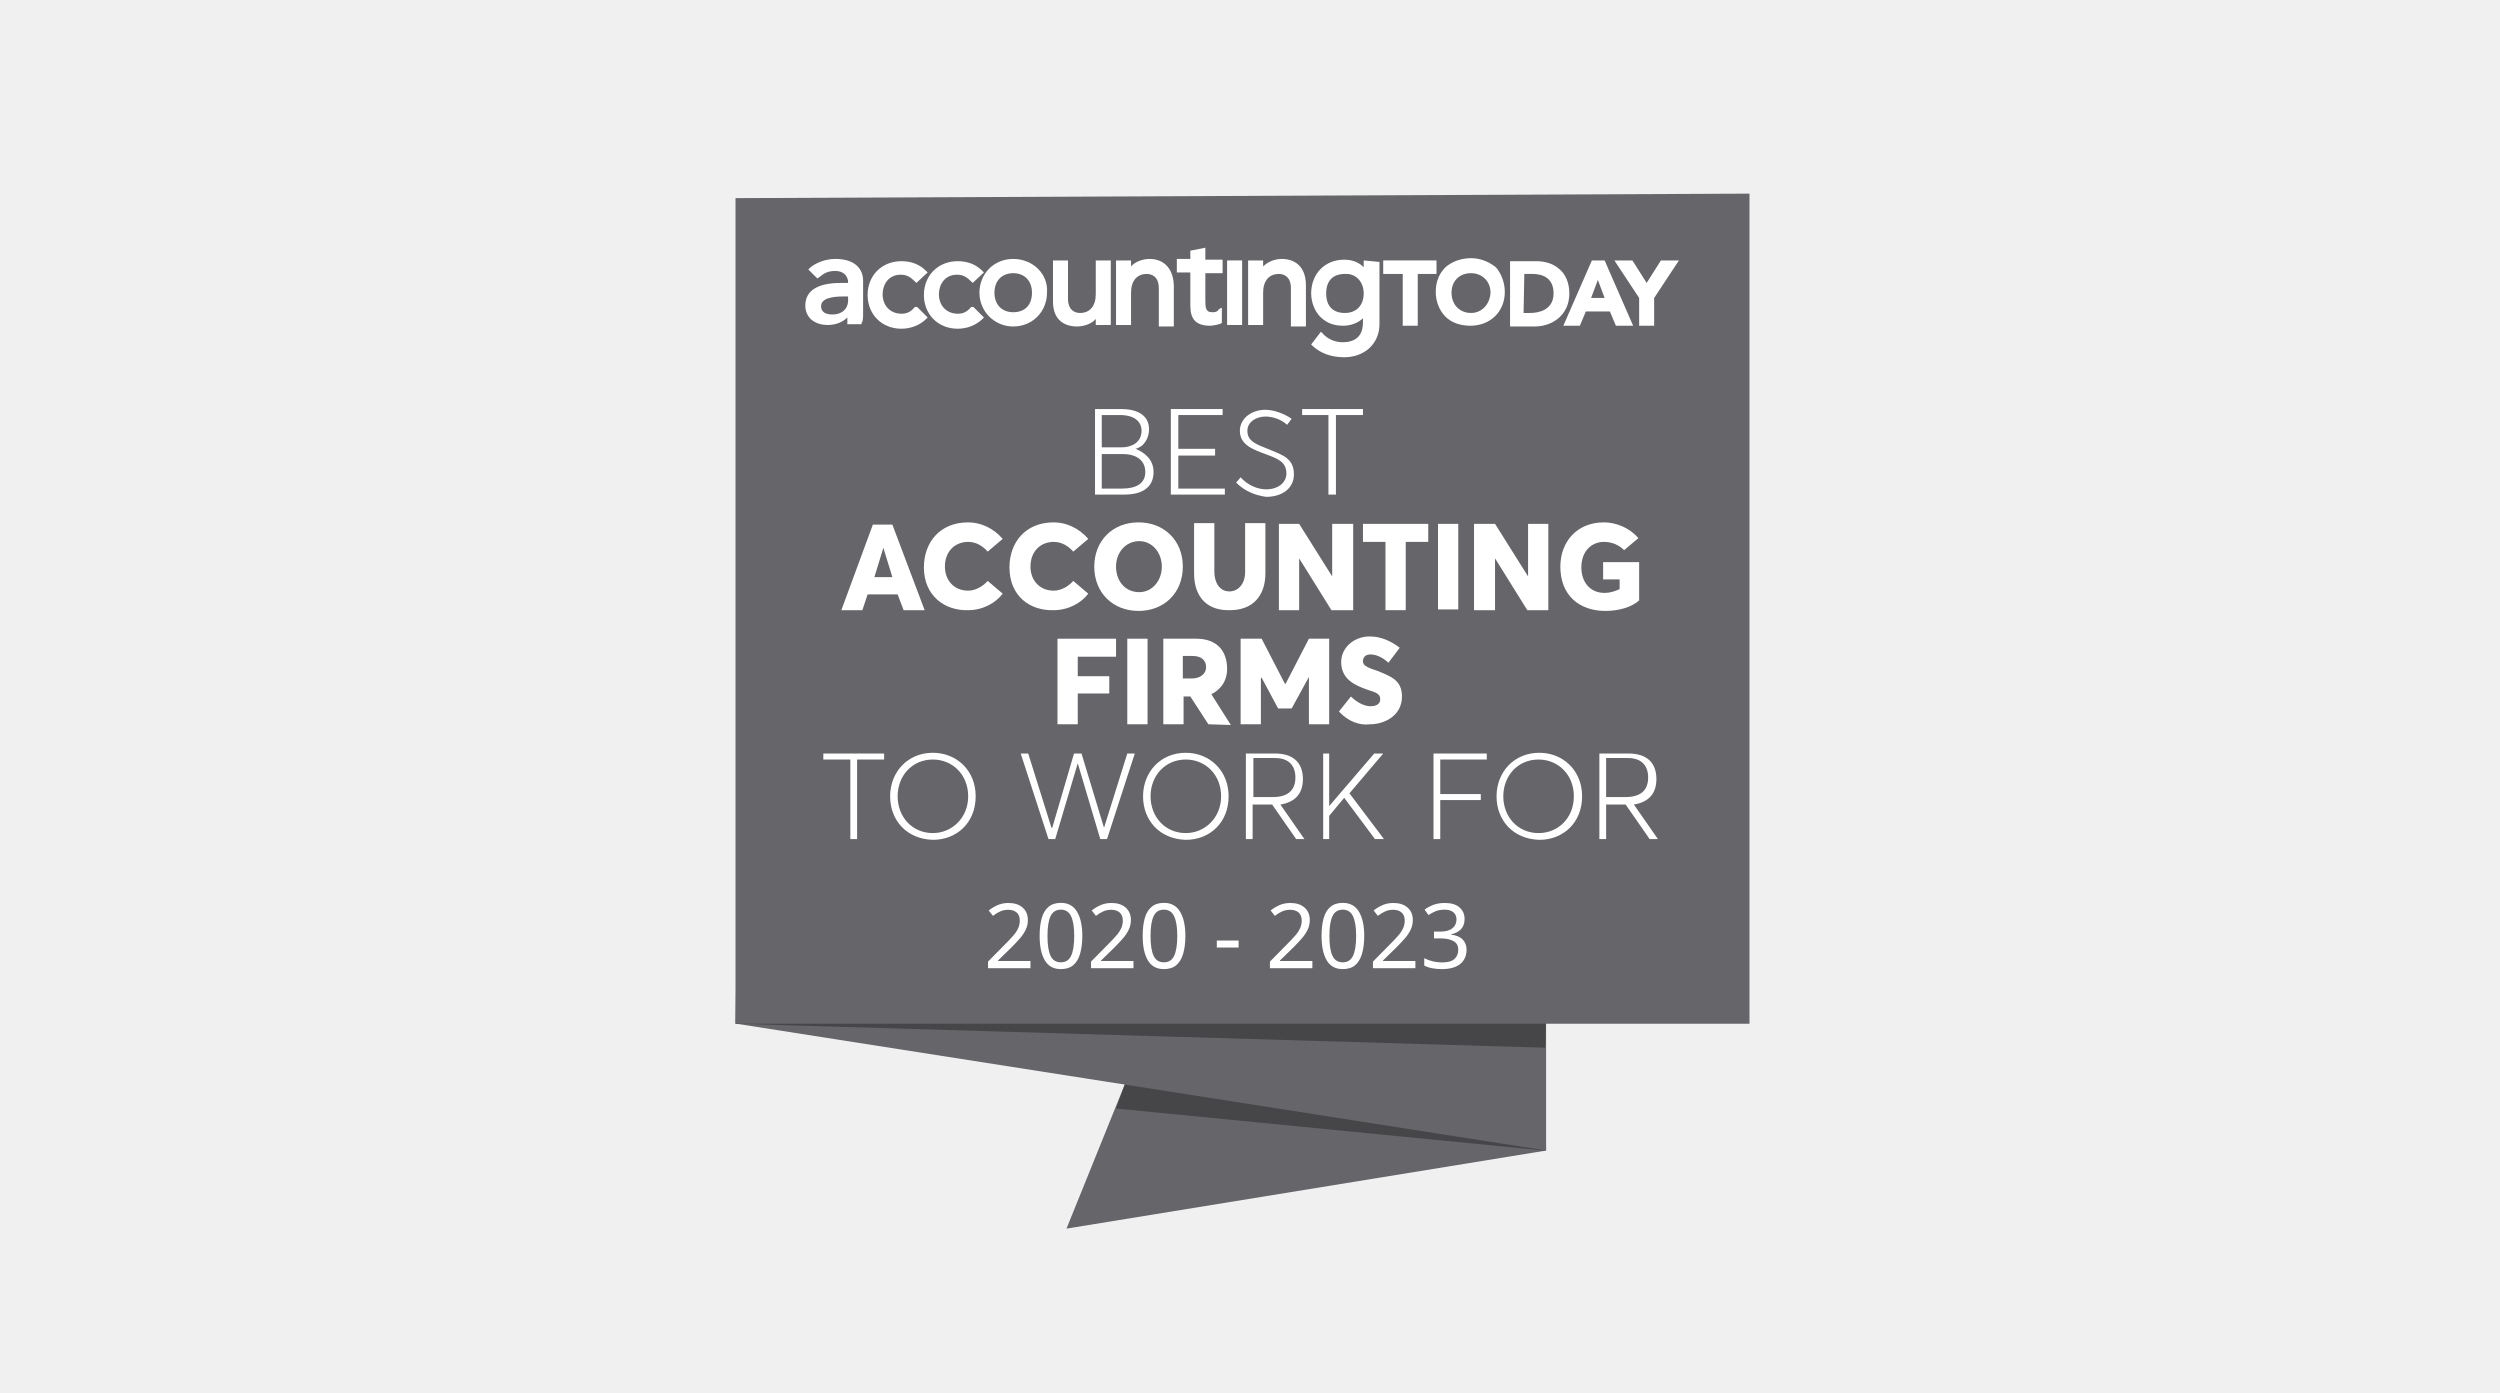
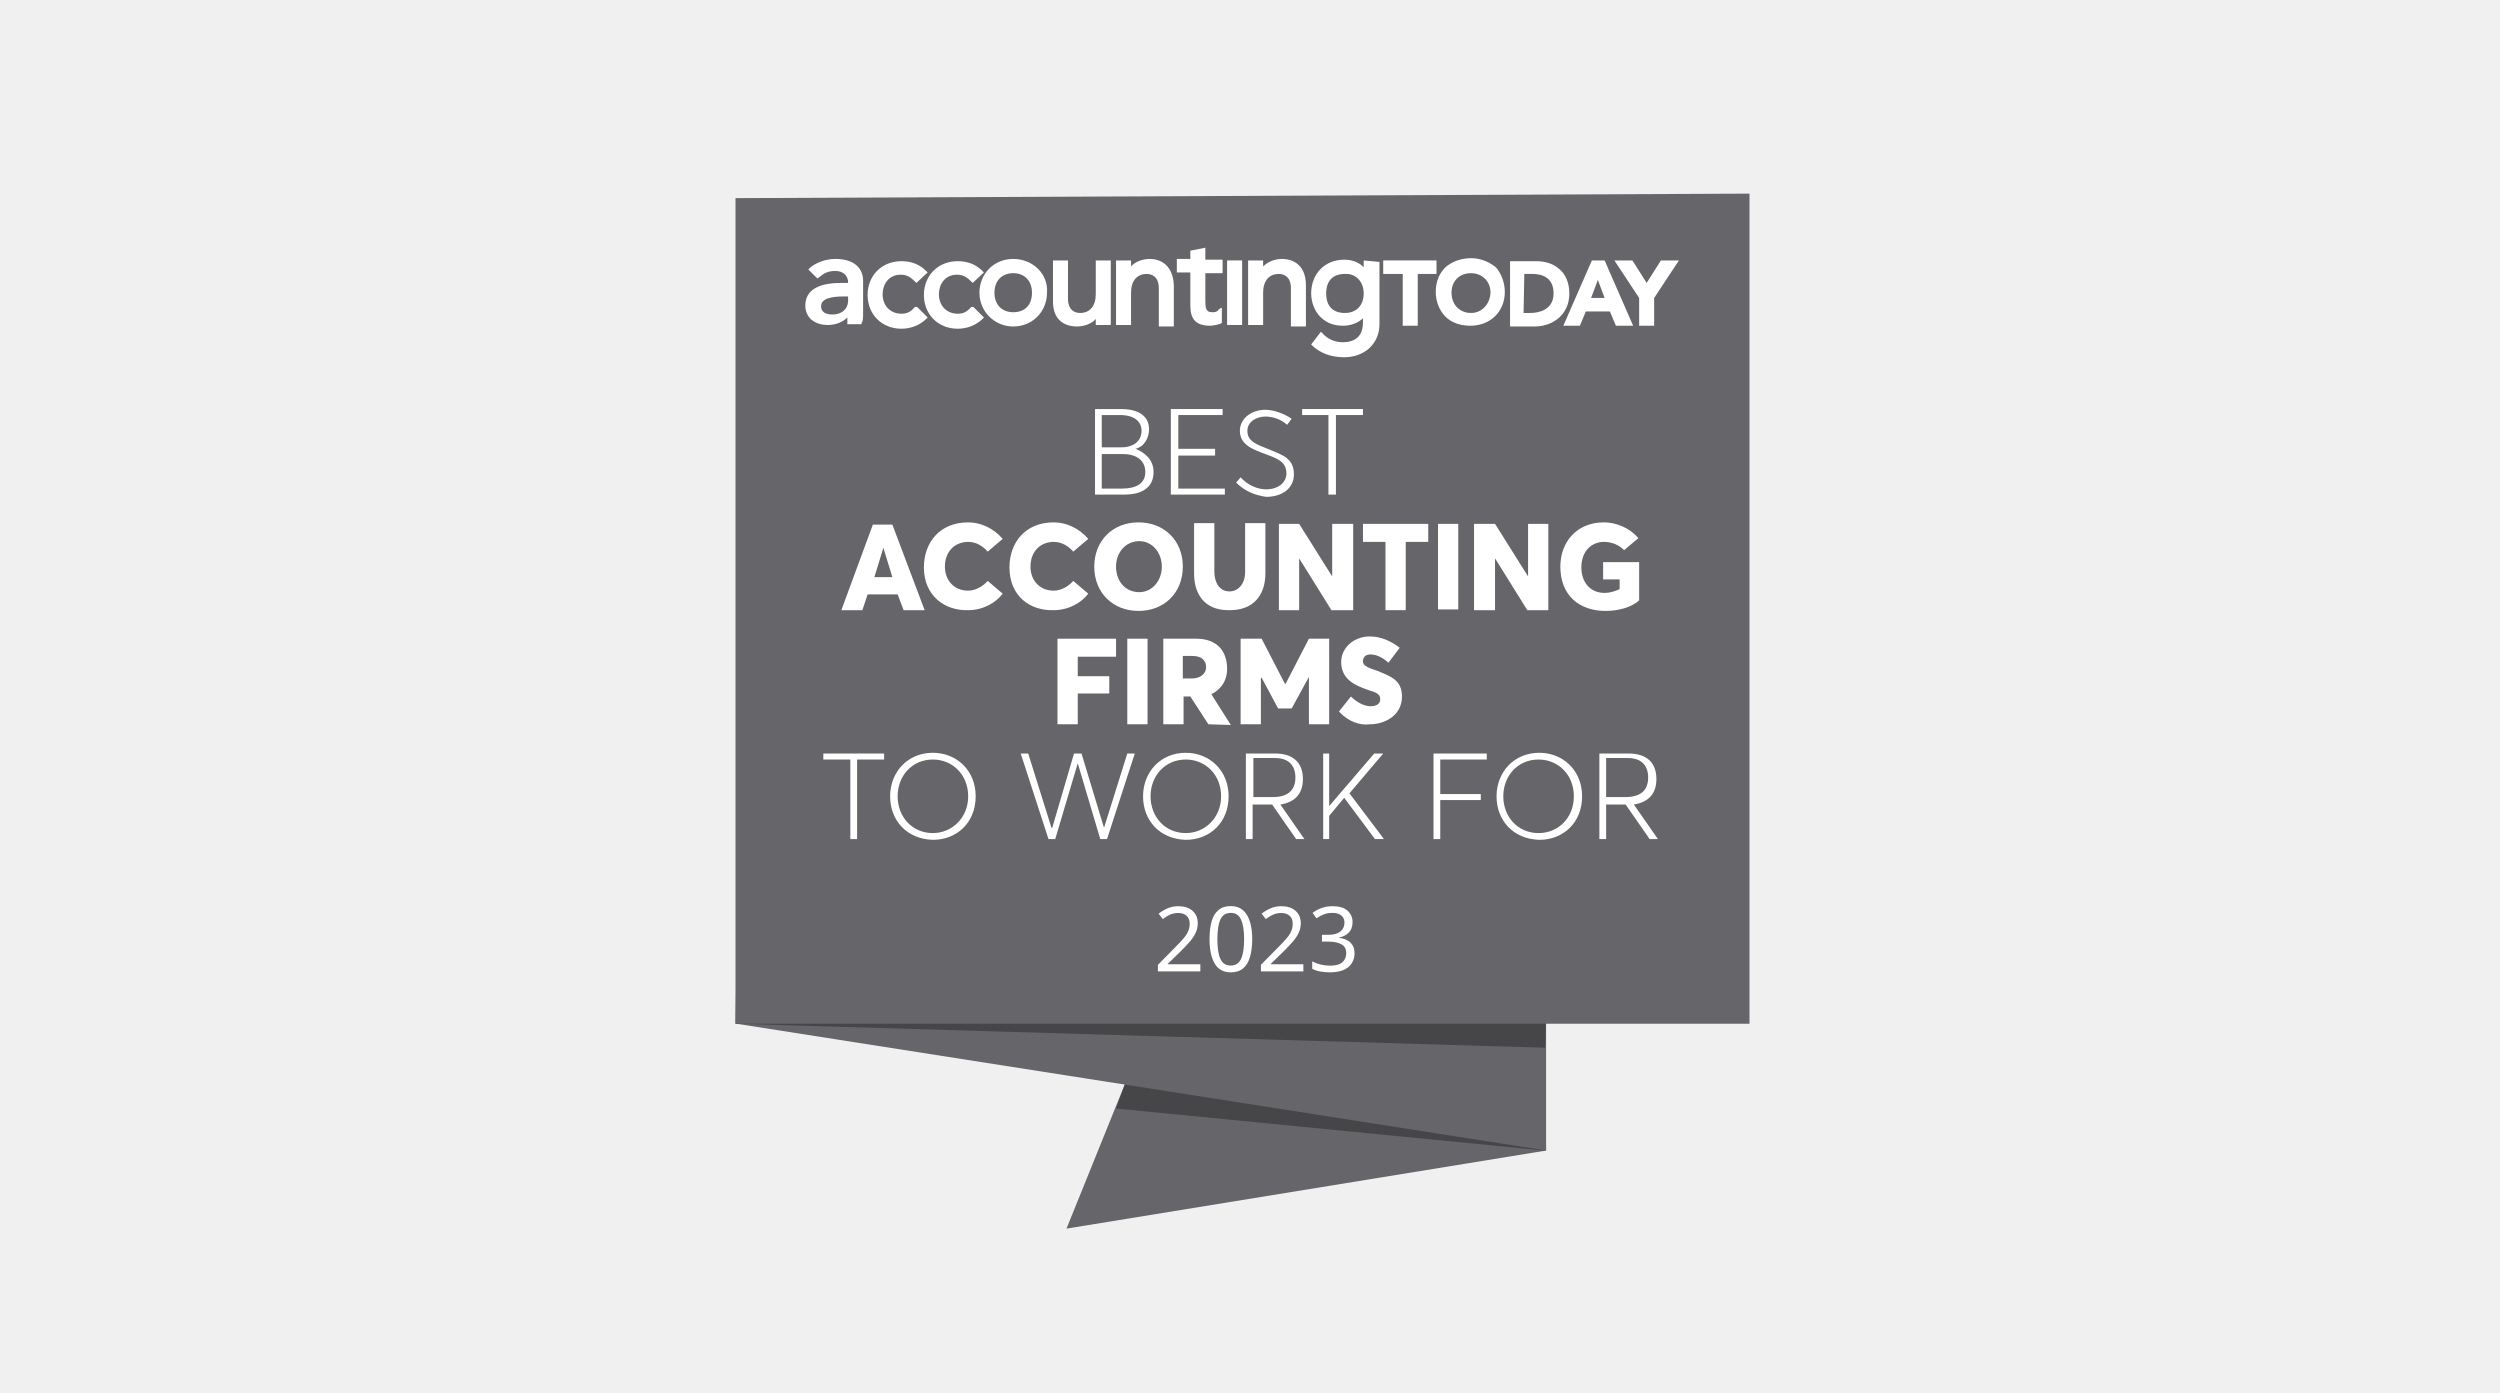
<svg xmlns="http://www.w3.org/2000/svg" version="1.1" id="Layer_1" x="0px" y="0px" viewBox="0 0 333.1 185.5" style="enable-background:new 0 0 333.1 185.5;" xml:space="preserve">
  <style type="text/css">
	.st0{fill:#65656A;}
	.st1{fill:#464649;}
	.st2{fill:#FFFFFF;}
	.st3{fill:none;}
	.st4{font-family:'Avenir-Heavy';}
	.st5{font-size:12px;}
</style>
  <g id="Layer_2_1_">
    <g>
      <polygon class="st0" points="142.1,163.7 206,153.3 205.8,119.7 159.4,120.9   " />
      <polygon class="st1" points="205.8,153.3 148.7,147.7 150.5,142.8 205.9,142   " />
      <polygon class="st0" points="206,153.3 98.1,136.4 98.1,111 206,124.2   " />
      <polygon class="st1" points="205.9,139.6 98,136.4 98.3,115.2 206.2,126.2   " />
      <polygon class="st0" points="233.1,136.4 98,136.4 98,26.4 233.1,25.8   " />
      <path class="st2" d="M152.6,62.9c0-1.5-1.1-2.4-3-2.4h-2.8v4.6h2.7C151.4,65.1,152.6,64.4,152.6,62.9 M146.8,59.6h2.7    c1.2,0,2.6-0.6,2.6-2.2c0-1.2-0.9-2.1-2.9-2.1h-2.4L146.8,59.6L146.8,59.6z M153.7,62.9c0,1.8-1.2,3-3.9,3h-3.9V54.5h3.5    c2.1,0,3.7,0.8,3.7,2.7c0,1.1-0.6,2.3-1.8,2.6l0,0C152.5,60.3,153.7,61.2,153.7,62.9" />
      <polygon class="st2" points="156,54.5 162.9,54.5 162.9,55.3 157,55.3 157,59.8 161.9,59.8 161.9,60.7 157,60.7 157,65.1     163.2,65.1 163.2,65.9 156,65.9   " />
      <path class="st2" d="M164.7,64.3l0.6-0.7c0.9,1,2.2,1.6,3.4,1.6c1.6,0,2.7-0.9,2.7-2.1c0-1.6-1.2-2-2.8-2.6s-3.4-1.2-3.4-3.1    c0-1.6,1.5-2.8,3.4-2.8c1.1,0,2.5,0.5,3.5,1.2l-0.6,0.8c-0.9-0.8-2-1.1-2.9-1.1c-1.2,0-2.4,0.7-2.4,1.9c0,1.4,1.2,1.8,2.7,2.4    c1.9,0.8,3.5,1.2,3.5,3.4c0,1.9-1.6,3-3.7,3C167.3,66,165.9,65.5,164.7,64.3" />
      <polygon class="st2" points="177,55.3 173.5,55.3 173.5,54.5 181.6,54.5 181.6,55.3 178,55.3 178,65.9 177,65.9   " />
      <path class="st2" d="M118.9,76.9l-1.2-3.9l0,0l-1.2,3.9H118.9z M119.6,79.2h-4l-0.7,2.1h-2.8l4.2-11.4h2.6l4.3,11.4h-2.8    L119.6,79.2z" />
      <path class="st2" d="M123.1,75.6c0-3.3,2.1-6,5.9-6c1.6,0,3.3,0.7,4.6,2.2l-2,1.7c-0.6-0.7-1.5-1.3-2.6-1.3    c-1.7,0-3.1,1.2-3.1,3.3c0,1.8,1.2,3.2,3.1,3.2c1,0,2-0.6,2.6-1.3l2,1.7c-0.9,1.2-2.6,2.2-4.6,2.2    C125.9,81.4,123.1,79.4,123.1,75.6" />
      <path class="st2" d="M134.5,75.6c0-3.3,2.1-6,5.9-6c1.6,0,3.3,0.7,4.6,2.2l-2,1.7c-0.6-0.7-1.5-1.3-2.6-1.3    c-1.7,0-3.1,1.2-3.1,3.3c0,1.8,1.2,3.2,3.1,3.2c1,0,2-0.6,2.6-1.3l2,1.7c-0.9,1.2-2.6,2.2-4.6,2.2    C137.2,81.4,134.5,79.4,134.5,75.6" />
      <path class="st2" d="M154.8,75.5c0-1.9-1.3-3.4-3-3.4c-1.8,0-3.1,1.5-3.1,3.4s1.2,3.4,3.1,3.4C153.5,78.9,154.8,77.4,154.8,75.5     M145.8,75.5c0-3.4,2.4-5.9,5.9-5.9c3.4,0,5.9,2.4,5.9,5.9s-2.5,5.9-5.9,5.9S145.8,79,145.8,75.5" />
      <path class="st2" d="M159.1,76.4v-6.7h2.7v6.5c0,1.4,0.7,2.6,2,2.6c1.1,0,2.1-0.9,2.1-2.6v-6.5h2.7v6.7c0,3-1.7,4.9-4.7,4.9    C161,81.4,159.1,79.7,159.1,76.4" />
      <polygon class="st2" points="180.3,69.8 180.3,81.3 177.4,81.3 173.1,74.4 173.1,74.4 173.1,81.3 170.4,81.3 170.4,69.8     173.1,69.8 177.5,76.8 177.5,69.8   " />
      <polygon class="st2" points="184.6,72.2 181.6,72.2 181.6,69.8 190.3,69.8 190.3,72.2 187.3,72.2 187.3,81.3 184.6,81.3   " />
      <rect x="191.6" y="69.8" class="st2" width="2.7" height="11.4" />
      <polygon class="st2" points="206.3,69.8 206.3,81.3 203.5,81.3 199.2,74.4 199.2,74.4 199.2,81.3 196.4,81.3 196.4,69.8     199.2,69.8 203.6,76.8 203.6,69.8   " />
      <path class="st2" d="M207.9,75.5c0-3.3,2.2-5.9,5.8-5.9c1.6,0,3.4,0.7,4.6,2.1l-1.9,1.6c-0.6-0.6-1.5-1.1-2.7-1.1    c-1.6,0-3,1.2-3,3.4c0,1.9,1.1,3.4,3.1,3.4c0.7,0,1.3-0.2,2-0.5v-1.3h-2.2v-2.3h4.8V80c-1,0.9-2.7,1.4-4.5,1.4    C210.4,81.4,207.9,79.3,207.9,75.5" />
      <polygon class="st2" points="140.9,85.1 148.7,85.1 148.7,87.5 143.6,87.5 143.6,90.1 147.8,90.1 147.8,92.4 143.6,92.4     143.6,96.5 140.9,96.5   " />
      <rect x="150.2" y="85.1" class="st2" width="2.7" height="11.4" />
      <path class="st2" d="M157.6,90.4h1.2c1.1,0,1.9-0.6,1.9-1.5s-0.6-1.5-1.8-1.5h-1.3L157.6,90.4L157.6,90.4z M161,96.5l-2.4-3.7    h-0.9v3.7H155V85.1h4.4c2.8,0,4.1,1.7,4.1,4c0,1.7-0.9,2.8-2.1,3.4l0,0l2.6,4.1L161,96.5L161,96.5z" />
      <polygon class="st2" points="177.1,85.1 177.1,96.5 174.4,96.5 174.4,90.2 174.4,90.2 172.1,94.4 170.3,94.4 168.1,90.3 168,90.3     168,96.5 165.3,96.5 165.3,85.1 168.1,85.1 171.2,91.1 171.3,91.1 174.4,85.1   " />
      <path class="st2" d="M178.4,94.8l1.6-2c0.9,0.9,1.9,1.3,2.6,1.3c0.9,0,1.3-0.4,1.3-0.9c0-0.7-0.4-0.9-1.7-1.3    c-1.7-0.6-3.5-1.4-3.5-3.7c0-1.9,1.7-3.4,3.8-3.4c1.5,0,2.8,0.6,4,1.5l-1.5,2c-0.9-0.8-1.7-1.1-2.4-1.1s-1,0.4-1,0.9    s0.4,0.8,1.7,1.2c2,0.8,3.5,1.3,3.5,3.5c0,2.6-2.4,3.7-4.2,3.7C181.1,96.7,179.6,96.1,178.4,94.8" />
      <polygon class="st2" points="113.3,101.2 109.7,101.2 109.7,100.4 117.8,100.4 117.8,101.2 114.2,101.2 114.2,111.8 113.3,111.8       " />
      <path class="st2" d="M129,106.1c0-2.9-2.1-4.9-4.7-4.9c-2.8,0-4.7,2.2-4.7,4.9c0,2.7,1.9,4.9,4.7,4.9C126.8,111,129,109,129,106.1     M118.6,106.1c0-3.2,2.3-5.8,5.7-5.8c3.1,0,5.7,2.3,5.7,5.8s-2.5,5.8-5.7,5.8C120.8,111.8,118.6,109.3,118.6,106.1" />
      <polygon class="st2" points="151.2,100.4 147.5,111.8 146.6,111.8 143.6,101.7 143.6,101.7 140.6,111.8 139.7,111.8 136,100.4     137,100.4 140.1,110.3 140.2,110.3 143.1,100.4 144.1,100.4 147.1,110.3 150.2,100.4   " />
      <path class="st2" d="M162.7,106.1c0-2.9-2.1-4.9-4.7-4.9c-2.8,0-4.7,2.2-4.7,4.9c0,2.7,1.9,4.9,4.7,4.9    C160.5,111,162.7,109,162.7,106.1 M152.3,106.1c0-3.2,2.3-5.8,5.7-5.8c3.1,0,5.7,2.3,5.7,5.8s-2.5,5.8-5.7,5.8    C154.5,111.8,152.3,109.3,152.3,106.1" />
      <path class="st2" d="M167,106.2h2.6c2.2,0,3-1.1,3-2.6c0-1.7-1-2.6-2.7-2.6H167V106.2z M172.7,111.8l-3.2-4.6h-2.6v4.6H166v-11.4    h3.9c2.6,0,3.7,1.4,3.7,3.4c0,2.1-1.2,3.1-3,3.4l3.2,4.6H172.7z" />
      <polygon class="st2" points="179.1,106.3 177.1,108.7 177.1,111.8 176.3,111.8 176.3,100.4 177.1,100.4 177.1,107.4 177.1,107.4     183.1,100.4 184.3,100.4 179.8,105.7 184.4,111.8 183.2,111.8   " />
      <polygon class="st2" points="191,100.4 198.1,100.4 198.1,101.2 191.9,101.2 191.9,105.8 197.3,105.8 197.3,106.6 191.9,106.6     191.9,111.8 191,111.8   " />
      <path class="st2" d="M209.7,106.1c0-2.9-2.1-4.9-4.7-4.9c-2.8,0-4.7,2.2-4.7,4.9c0,2.7,1.9,4.9,4.7,4.9    C207.6,111,209.7,109,209.7,106.1 M199.4,106.1c0-3.2,2.3-5.8,5.7-5.8c3.1,0,5.7,2.3,5.7,5.8s-2.5,5.8-5.7,5.8    C201.6,111.8,199.4,109.3,199.4,106.1" />
      <path class="st2" d="M214,106.2h2.6c2.2,0,3-1.1,3-2.6c0-1.7-1-2.6-2.7-2.6H214V106.2z M219.8,111.8l-3.2-4.6H214v4.6h-0.9v-11.4    h3.9c2.6,0,3.7,1.4,3.7,3.4c0,2.1-1.2,3.1-3,3.4l3.2,4.6H219.8z" />
      <path class="st2" d="M110.9,41.9c-1.5,0-1.5-0.9-1.5-1.1c0-1.1,1.6-1.3,3-1.3h0.6v0.3C113.1,40.8,112.5,41.9,110.9,41.9 M115,41.6    v-4.2c0-1.4-0.9-2.9-3.7-2.9c-1.3,0-2.6,0.5-3.4,1.2l-0.2,0.2l1.2,1.2l0.3-0.2c0.5-0.4,1-0.8,2.1-0.8c1.2,0,1.7,0.8,1.7,1.5v0.1    h-1c-3,0-4.7,1-4.7,3c0,1.6,1.2,2.6,3,2.6c1.1,0,2-0.4,2.6-1c0,0.2,0,0.5,0,0.7v0.2h1.9V43C115,42.8,115,42.3,115,41.6" />
      <path class="st2" d="M121.9,40.9c-0.5,0.6-1,0.9-1.8,0.9c-1.4,0-2.5-1-2.5-2.6c0-1.3,0.8-2.6,2.4-2.6c0.8,0,1.3,0.3,1.9,0.9    l0.2,0.2l1.5-1.4l-0.2-0.2c-0.9-0.9-2-1.3-3.3-1.3c-2.6,0-4.5,1.9-4.5,4.5s1.9,4.5,4.5,4.5c1.3,0,2.5-0.5,3.3-1.3l0.2-0.2    l-1.4-1.4L121.9,40.9z" />
      <path class="st2" d="M129.4,40.9c-0.5,0.6-1,0.9-1.8,0.9c-1.4,0-2.5-1-2.5-2.6c0-1.3,0.8-2.6,2.4-2.6c0.8,0,1.3,0.3,1.9,0.9    l0.2,0.2l1.5-1.4l-0.2-0.2c-0.9-0.9-2-1.3-3.3-1.3c-2.6,0-4.5,1.9-4.5,4.5s1.9,4.5,4.5,4.5c1.3,0,2.5-0.5,3.3-1.3l0.2-0.2    l-1.4-1.4L129.4,40.9z" />
      <path class="st2" d="M135,41.6c-1.5,0-2.5-1-2.5-2.6s1-2.6,2.5-2.6s2.5,1,2.5,2.6S136.6,41.6,135,41.6 M135,34.5    c-2.6,0-4.5,2-4.5,4.5s2,4.5,4.5,4.5c2.6,0,4.5-2,4.5-4.5C139.7,36.5,137.6,34.5,135,34.5" />
      <path class="st2" d="M146,39.2c0,1.6-0.8,2.5-2.1,2.5c-0.6,0-1.6-0.3-1.6-1.9v-5.1h-2v5.5c0,2.5,1.6,3.3,3.2,3.3c1,0,2-0.4,2.5-1    v0.8h2v-8.6h-2L146,39.2L146,39.2z" />
      <path class="st2" d="M153.2,34.5c-1,0-2,0.4-2.5,1v-0.8h-2v8.6h2V39c0-1.6,0.8-2.5,2.1-2.5c0.6,0,1.6,0.3,1.6,1.9v5.1h2V38    C156.3,35.4,154.7,34.5,153.2,34.5" />
      <path class="st2" d="M161.5,41.6c-0.9,0-0.9-0.7-0.9-1.7v-3.5h2.3v-1.8h-2.3V33l-2,0.4v1.1h-1.8v1.8h1.8v4.1c0,1.2,0,3,2.6,3    c0.3,0,1-0.1,1.5-0.3l0.1-0.1v-2l-0.4,0.2C162.2,41.6,161.8,41.6,161.5,41.6" />
      <rect x="163.5" y="34.7" class="st2" width="2" height="8.6" />
      <path class="st2" d="M181.7,39.1c0,1.5-0.9,2.6-2.5,2.6s-2.5-0.9-2.5-2.6s0.9-2.6,2.5-2.6C180.6,36.4,181.7,37.5,181.7,39.1     M181.7,34.7v0.9c-0.7-0.7-1.6-1-2.6-1c-2.6,0-4.4,1.9-4.4,4.5c0,1.2,0.5,2.4,1.2,3.1c0.9,0.9,1.9,1.2,3.1,1.2c1,0,2-0.4,2.6-1V43    c0,1.2-0.5,2.6-2.7,2.6c-1,0-2-0.4-2.7-1.2l-0.2-0.2l-1.3,1.7l0.2,0.2c1.1,1,2.5,1.5,4.2,1.5c2.7,0,4.7-1.8,4.7-4.4v-8.3    L181.7,34.7L181.7,34.7z" />
      <polygon class="st2" points="191.4,34.7 184.3,34.7 184.3,36.5 186.9,36.5 186.9,43.4 188.9,43.4 188.9,36.5 191.4,36.5   " />
      <path class="st2" d="M196,41.7c-1.5,0-2.6-1.1-2.6-2.7c0-1.5,1-2.6,2.6-2.6c1.5,0,2.6,1.1,2.6,2.6C198.5,40.6,197.4,41.7,196,41.7     M196,34.4L196,34.4c-1.4,0-2.6,0.5-3.4,1.2c-0.9,0.9-1.3,2-1.3,3.3s0.5,2.5,1.3,3.3s2,1.2,3.3,1.2l0,0l0,0c2.7,0,4.6-1.9,4.6-4.5    c0-1.3-0.5-2.5-1.2-3.3C198.4,34.9,197.3,34.4,196,34.4" />
      <path class="st2" d="M212,39.7l0.9-2.4l0.9,2.4H212z M212.1,34.7L212.1,34.7l-3.8,8.7h2.2l0.8-1.9h3.2l0.8,1.9h2.3l-3.8-8.7H212.1    z" />
      <polygon class="st2" points="221.3,34.7 219.4,37.7 217.5,34.7 215.1,34.7 218.4,39.7 218.4,43.4 220.4,43.4 220.4,39.7     223.7,34.7   " />
      <path class="st2" d="M203.1,36.5h1.1c1.3,0,2.8,0.5,2.8,2.6c0,2.2-2,2.6-3.1,2.6H203L203.1,36.5L203.1,36.5z M207.7,35.8    c-0.8-0.7-1.9-1-3-1h-3.5v8.7h3.3c2.3,0,4.6-1.5,4.6-4.4C209.1,37.7,208.6,36.5,207.7,35.8" />
      <path class="st2" d="M170.8,34.5c-1,0-1.9,0.4-2.5,1v-0.8h-2v8.6h2V39c0-1.6,0.8-2.5,2.1-2.5c0.6,0,1.6,0.3,1.6,1.9v5.1h2V38    C174,35.4,172.4,34.5,170.8,34.5" />
    </g>
  </g>
  <rect x="131.1" y="118.8" class="st3" width="67.7" height="15.5" />
-   <text transform="matrix(1 0 0 1 131.0637 128.9999)" class="st2 st4 st5">2020 - 2023</text>
+   <text transform="matrix(1 0 0 1 153.7001 129.4297)" class="st2 st4 st5">2023</text>
</svg>
